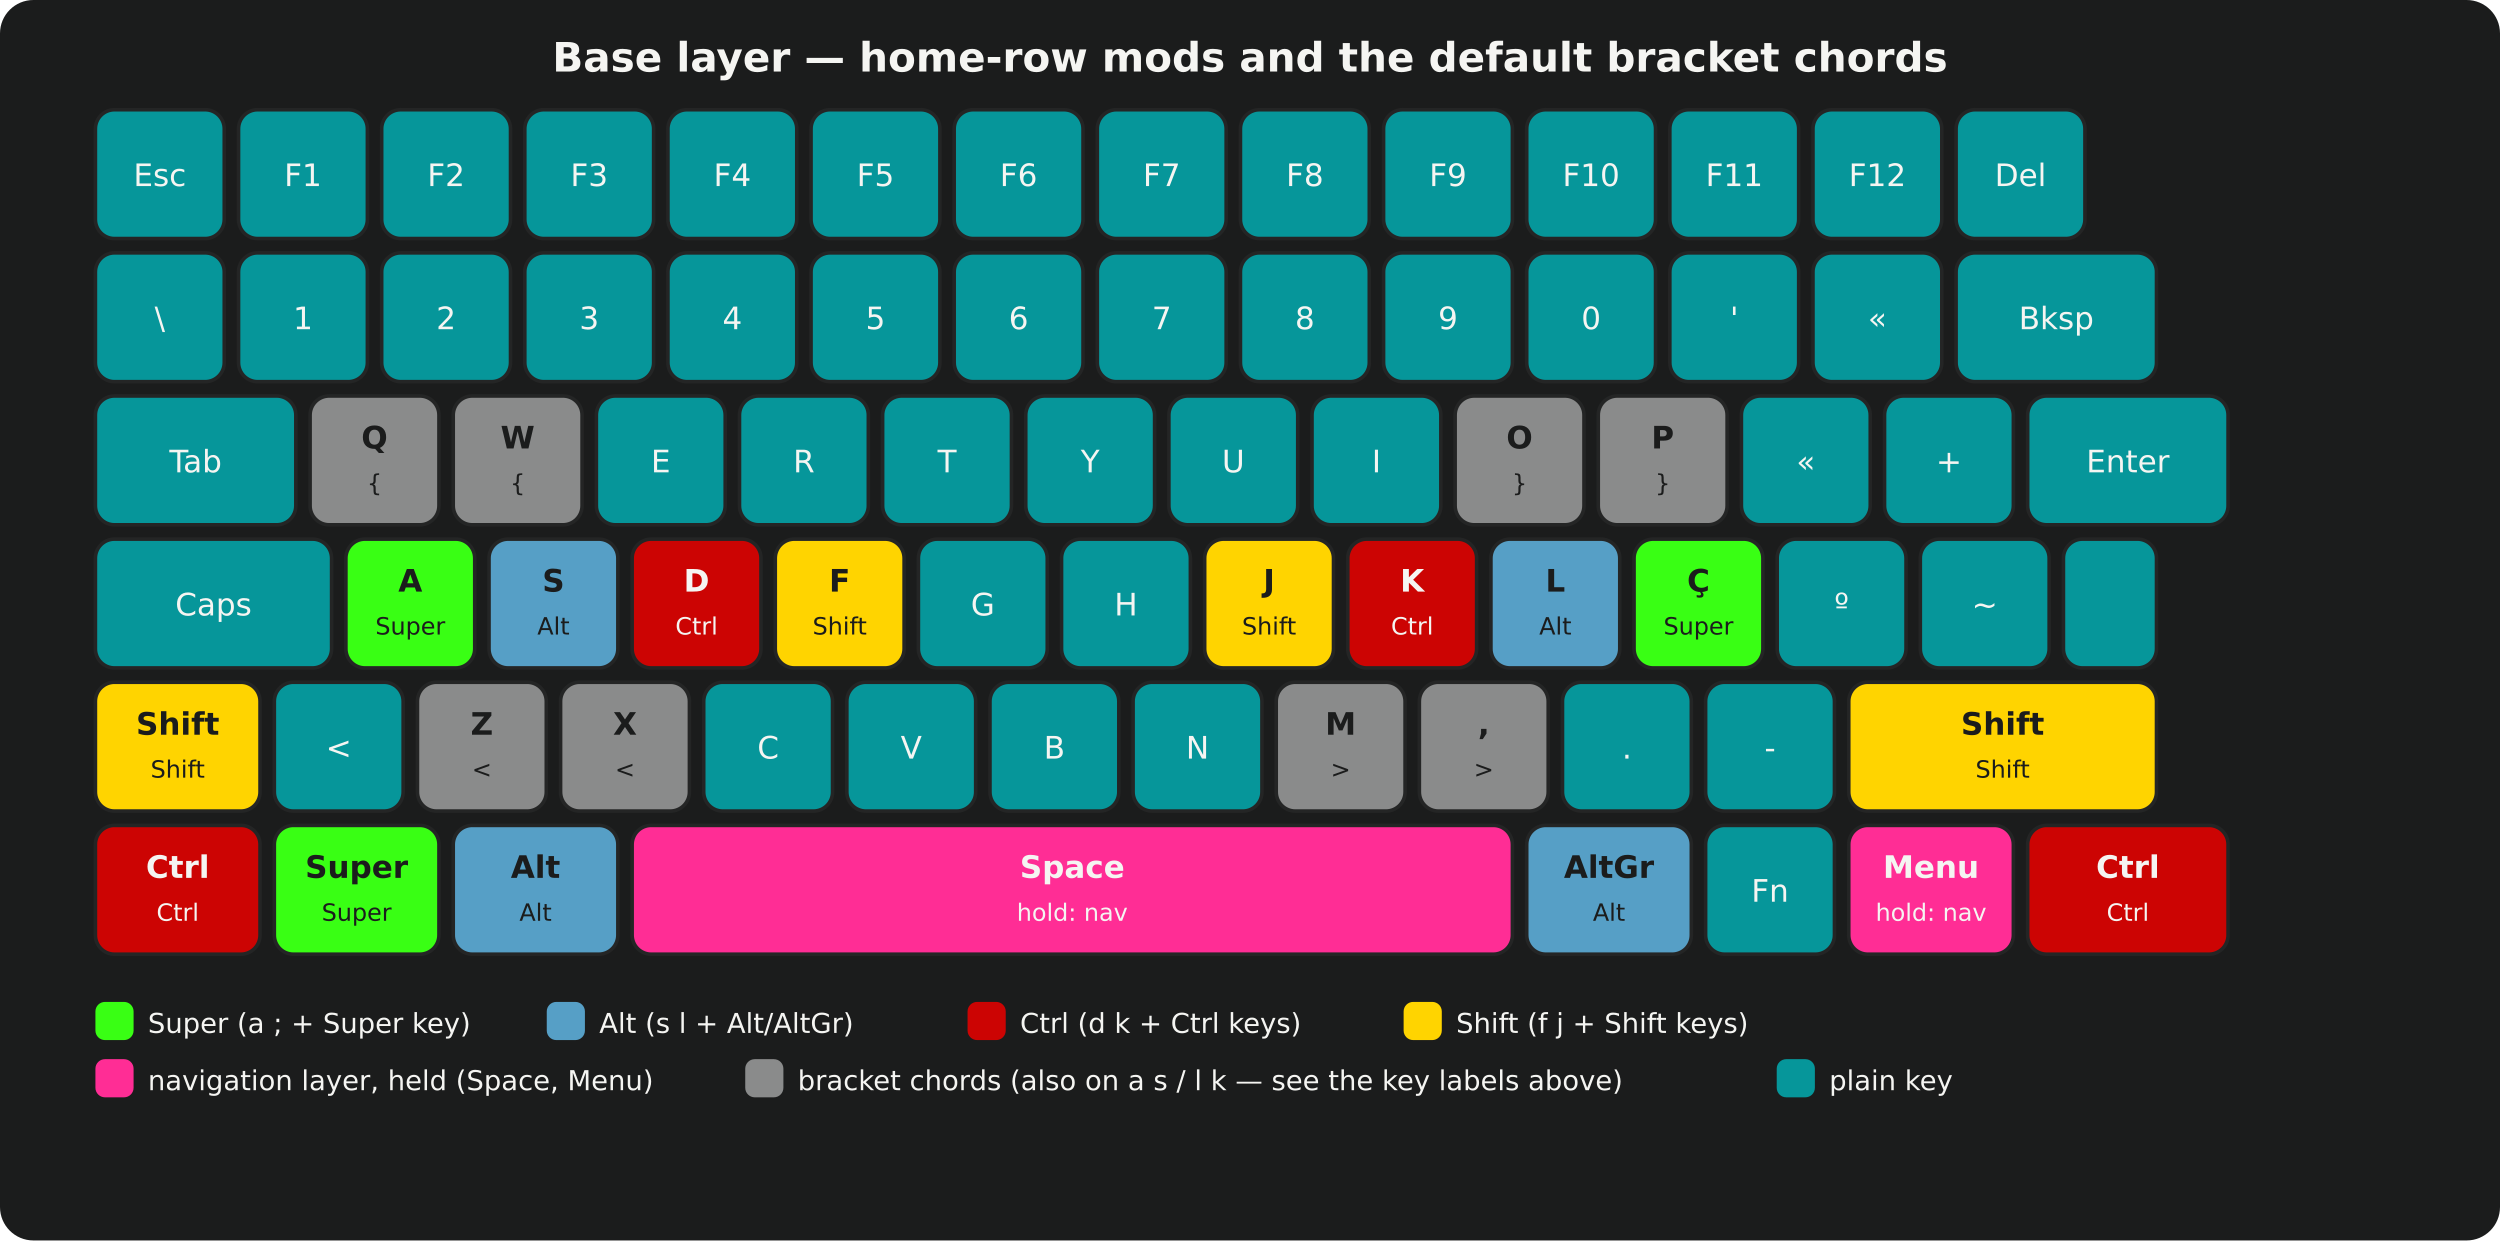
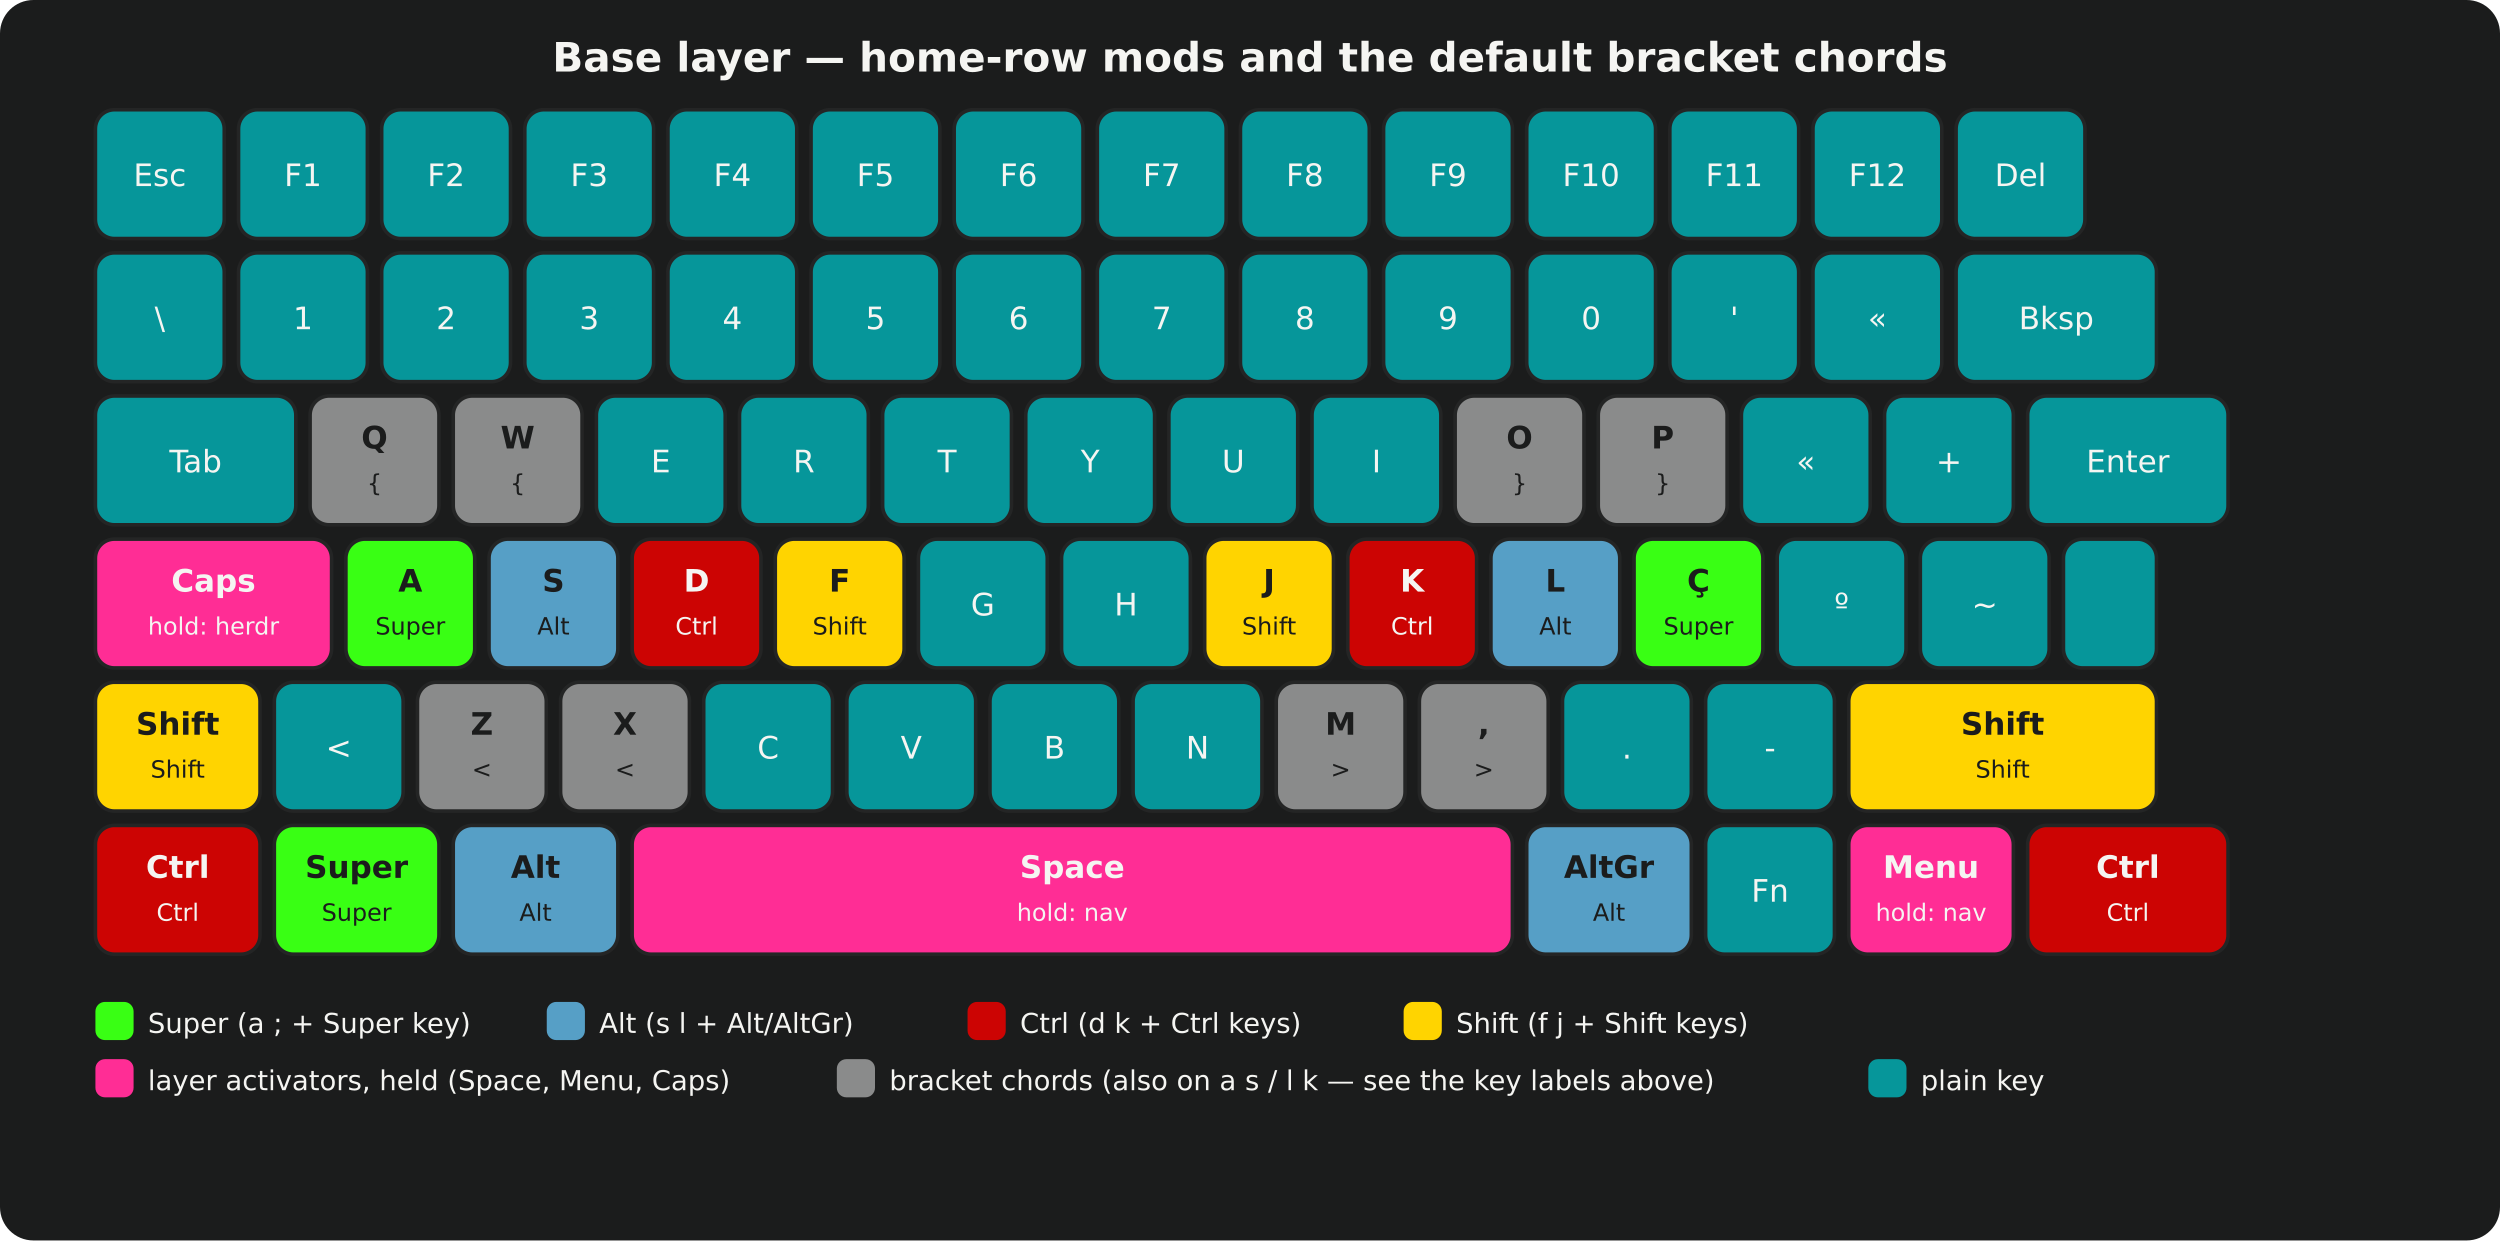
<svg xmlns="http://www.w3.org/2000/svg" width="1048" height="520" viewBox="0 0 1048 520" font-family="Ubuntu, DejaVu Sans, sans-serif">
  <rect width="1048" height="520" rx="14" fill="#1B1C1C" />
  <text x="524.0" y="30" text-anchor="middle" fill="#F5F5F2" font-size="17" font-weight="bold">Base layer — home-row mods and the default bracket chords</text>
  <rect x="40.0" y="46" width="54.0" height="54" rx="8" fill="#06969A" stroke="#242525" stroke-width="1.5" />
  <text x="67.0" y="78.0" text-anchor="middle" fill="#F5F5F2" font-size="13">Esc</text>
  <rect x="100.0" y="46" width="54.0" height="54" rx="8" fill="#06969A" stroke="#242525" stroke-width="1.5" />
  <text x="127.0" y="78.0" text-anchor="middle" fill="#F5F5F2" font-size="13">F1</text>
  <rect x="160.0" y="46" width="54.0" height="54" rx="8" fill="#06969A" stroke="#242525" stroke-width="1.5" />
  <text x="187.0" y="78.0" text-anchor="middle" fill="#F5F5F2" font-size="13">F2</text>
  <rect x="220.0" y="46" width="54.0" height="54" rx="8" fill="#06969A" stroke="#242525" stroke-width="1.5" />
  <text x="247.0" y="78.0" text-anchor="middle" fill="#F5F5F2" font-size="13">F3</text>
  <rect x="280.0" y="46" width="54.0" height="54" rx="8" fill="#06969A" stroke="#242525" stroke-width="1.5" />
  <text x="307.0" y="78.0" text-anchor="middle" fill="#F5F5F2" font-size="13">F4</text>
  <rect x="340.0" y="46" width="54.0" height="54" rx="8" fill="#06969A" stroke="#242525" stroke-width="1.5" />
  <text x="367.0" y="78.0" text-anchor="middle" fill="#F5F5F2" font-size="13">F5</text>
  <rect x="400.0" y="46" width="54.0" height="54" rx="8" fill="#06969A" stroke="#242525" stroke-width="1.5" />
  <text x="427.0" y="78.0" text-anchor="middle" fill="#F5F5F2" font-size="13">F6</text>
  <rect x="460.0" y="46" width="54.0" height="54" rx="8" fill="#06969A" stroke="#242525" stroke-width="1.5" />
  <text x="487.0" y="78.0" text-anchor="middle" fill="#F5F5F2" font-size="13">F7</text>
  <rect x="520.0" y="46" width="54.0" height="54" rx="8" fill="#06969A" stroke="#242525" stroke-width="1.5" />
  <text x="547.0" y="78.0" text-anchor="middle" fill="#F5F5F2" font-size="13">F8</text>
  <rect x="580.0" y="46" width="54.0" height="54" rx="8" fill="#06969A" stroke="#242525" stroke-width="1.5" />
  <text x="607.0" y="78.0" text-anchor="middle" fill="#F5F5F2" font-size="13">F9</text>
  <rect x="640.0" y="46" width="54.0" height="54" rx="8" fill="#06969A" stroke="#242525" stroke-width="1.5" />
  <text x="667.0" y="78.0" text-anchor="middle" fill="#F5F5F2" font-size="13">F10</text>
  <rect x="700.0" y="46" width="54.0" height="54" rx="8" fill="#06969A" stroke="#242525" stroke-width="1.5" />
  <text x="727.0" y="78.0" text-anchor="middle" fill="#F5F5F2" font-size="13">F11</text>
  <rect x="760.0" y="46" width="54.0" height="54" rx="8" fill="#06969A" stroke="#242525" stroke-width="1.5" />
  <text x="787.0" y="78.0" text-anchor="middle" fill="#F5F5F2" font-size="13">F12</text>
  <rect x="820.0" y="46" width="54.0" height="54" rx="8" fill="#06969A" stroke="#242525" stroke-width="1.5" />
  <text x="847.0" y="78.0" text-anchor="middle" fill="#F5F5F2" font-size="13">Del</text>
  <rect x="40.0" y="106" width="54.0" height="54" rx="8" fill="#06969A" stroke="#242525" stroke-width="1.5" />
  <text x="67.0" y="138.0" text-anchor="middle" fill="#F5F5F2" font-size="13">\</text>
  <rect x="100.0" y="106" width="54.0" height="54" rx="8" fill="#06969A" stroke="#242525" stroke-width="1.5" />
  <text x="127.0" y="138.0" text-anchor="middle" fill="#F5F5F2" font-size="13">1</text>
  <rect x="160.0" y="106" width="54.0" height="54" rx="8" fill="#06969A" stroke="#242525" stroke-width="1.5" />
  <text x="187.0" y="138.0" text-anchor="middle" fill="#F5F5F2" font-size="13">2</text>
  <rect x="220.0" y="106" width="54.0" height="54" rx="8" fill="#06969A" stroke="#242525" stroke-width="1.5" />
  <text x="247.0" y="138.0" text-anchor="middle" fill="#F5F5F2" font-size="13">3</text>
  <rect x="280.0" y="106" width="54.0" height="54" rx="8" fill="#06969A" stroke="#242525" stroke-width="1.5" />
  <text x="307.0" y="138.0" text-anchor="middle" fill="#F5F5F2" font-size="13">4</text>
  <rect x="340.0" y="106" width="54.0" height="54" rx="8" fill="#06969A" stroke="#242525" stroke-width="1.5" />
  <text x="367.0" y="138.0" text-anchor="middle" fill="#F5F5F2" font-size="13">5</text>
  <rect x="400.0" y="106" width="54.0" height="54" rx="8" fill="#06969A" stroke="#242525" stroke-width="1.5" />
  <text x="427.0" y="138.0" text-anchor="middle" fill="#F5F5F2" font-size="13">6</text>
  <rect x="460.0" y="106" width="54.0" height="54" rx="8" fill="#06969A" stroke="#242525" stroke-width="1.5" />
  <text x="487.0" y="138.0" text-anchor="middle" fill="#F5F5F2" font-size="13">7</text>
  <rect x="520.0" y="106" width="54.0" height="54" rx="8" fill="#06969A" stroke="#242525" stroke-width="1.5" />
  <text x="547.0" y="138.0" text-anchor="middle" fill="#F5F5F2" font-size="13">8</text>
  <rect x="580.0" y="106" width="54.0" height="54" rx="8" fill="#06969A" stroke="#242525" stroke-width="1.5" />
  <text x="607.0" y="138.0" text-anchor="middle" fill="#F5F5F2" font-size="13">9</text>
  <rect x="640.0" y="106" width="54.0" height="54" rx="8" fill="#06969A" stroke="#242525" stroke-width="1.5" />
  <text x="667.0" y="138.0" text-anchor="middle" fill="#F5F5F2" font-size="13">0</text>
  <rect x="700.0" y="106" width="54.0" height="54" rx="8" fill="#06969A" stroke="#242525" stroke-width="1.5" />
  <text x="727.0" y="138.0" text-anchor="middle" fill="#F5F5F2" font-size="13">'</text>
  <rect x="760.0" y="106" width="54.0" height="54" rx="8" fill="#06969A" stroke="#242525" stroke-width="1.5" />
  <text x="787.0" y="138.0" text-anchor="middle" fill="#F5F5F2" font-size="13">«</text>
  <rect x="820.0" y="106" width="84.0" height="54" rx="8" fill="#06969A" stroke="#242525" stroke-width="1.5" />
  <text x="862.0" y="138.0" text-anchor="middle" fill="#F5F5F2" font-size="13">Bksp</text>
  <rect x="40.0" y="166" width="84.0" height="54" rx="8" fill="#06969A" stroke="#242525" stroke-width="1.5" />
  <text x="82.0" y="198.0" text-anchor="middle" fill="#F5F5F2" font-size="13">Tab</text>
  <rect x="130.0" y="166" width="54.0" height="54" rx="8" fill="#8A8B8B" stroke="#242525" stroke-width="1.5" />
  <text x="157.0" y="188" text-anchor="middle" fill="#1B1C1C" font-size="13" font-weight="bold">Q</text>
  <text x="157.0" y="206" text-anchor="middle" fill="#1B1C1C" font-size="10">{</text>
  <rect x="190.0" y="166" width="54.0" height="54" rx="8" fill="#8A8B8B" stroke="#242525" stroke-width="1.5" />
  <text x="217.0" y="188" text-anchor="middle" fill="#1B1C1C" font-size="13" font-weight="bold">W</text>
  <text x="217.0" y="206" text-anchor="middle" fill="#1B1C1C" font-size="10">{</text>
  <rect x="250.0" y="166" width="54.0" height="54" rx="8" fill="#06969A" stroke="#242525" stroke-width="1.5" />
  <text x="277.0" y="198.0" text-anchor="middle" fill="#F5F5F2" font-size="13">E</text>
  <rect x="310.0" y="166" width="54.0" height="54" rx="8" fill="#06969A" stroke="#242525" stroke-width="1.5" />
  <text x="337.0" y="198.0" text-anchor="middle" fill="#F5F5F2" font-size="13">R</text>
  <rect x="370.0" y="166" width="54.0" height="54" rx="8" fill="#06969A" stroke="#242525" stroke-width="1.5" />
  <text x="397.0" y="198.0" text-anchor="middle" fill="#F5F5F2" font-size="13">T</text>
  <rect x="430.0" y="166" width="54.0" height="54" rx="8" fill="#06969A" stroke="#242525" stroke-width="1.5" />
  <text x="457.0" y="198.0" text-anchor="middle" fill="#F5F5F2" font-size="13">Y</text>
  <rect x="490.0" y="166" width="54.0" height="54" rx="8" fill="#06969A" stroke="#242525" stroke-width="1.5" />
  <text x="517.0" y="198.0" text-anchor="middle" fill="#F5F5F2" font-size="13">U</text>
  <rect x="550.0" y="166" width="54.0" height="54" rx="8" fill="#06969A" stroke="#242525" stroke-width="1.5" />
  <text x="577.0" y="198.0" text-anchor="middle" fill="#F5F5F2" font-size="13">I</text>
  <rect x="610.0" y="166" width="54.0" height="54" rx="8" fill="#8A8B8B" stroke="#242525" stroke-width="1.5" />
  <text x="637.0" y="188" text-anchor="middle" fill="#1B1C1C" font-size="13" font-weight="bold">O</text>
  <text x="637.0" y="206" text-anchor="middle" fill="#1B1C1C" font-size="10">}</text>
  <rect x="670.0" y="166" width="54.0" height="54" rx="8" fill="#8A8B8B" stroke="#242525" stroke-width="1.5" />
  <text x="697.0" y="188" text-anchor="middle" fill="#1B1C1C" font-size="13" font-weight="bold">P</text>
  <text x="697.0" y="206" text-anchor="middle" fill="#1B1C1C" font-size="10">}</text>
  <rect x="730.0" y="166" width="54.0" height="54" rx="8" fill="#06969A" stroke="#242525" stroke-width="1.5" />
  <text x="757.0" y="198.0" text-anchor="middle" fill="#F5F5F2" font-size="13">«</text>
  <rect x="790.0" y="166" width="54.0" height="54" rx="8" fill="#06969A" stroke="#242525" stroke-width="1.5" />
  <text x="817.0" y="198.0" text-anchor="middle" fill="#F5F5F2" font-size="13">+</text>
  <rect x="850.0" y="166" width="84.0" height="54" rx="8" fill="#06969A" stroke="#242525" stroke-width="1.5" />
  <text x="892.0" y="198.0" text-anchor="middle" fill="#F5F5F2" font-size="13">Enter</text>
-   <rect x="40.0" y="226" width="99.0" height="54" rx="8" fill="#06969A" stroke="#242525" stroke-width="1.5" />
-   <text x="89.5" y="258.0" text-anchor="middle" fill="#F5F5F2" font-size="13">Caps</text>
+   <rect x="40.0" y="226" width="99.0" height="54" rx="8" fill="#FF2D95" stroke="#242525" stroke-width="1.5" />
+   <text x="89.5" y="248" text-anchor="middle" fill="#F5F5F2" font-size="13" font-weight="bold">Caps</text>
+   <text x="89.5" y="266" text-anchor="middle" fill="#F5F5F2" font-size="10">hold: herdr</text>
  <rect x="145.0" y="226" width="54.0" height="54" rx="8" fill="#39FF14" stroke="#242525" stroke-width="1.5" />
  <text x="172.0" y="248" text-anchor="middle" fill="#1B1C1C" font-size="13" font-weight="bold">A</text>
  <text x="172.0" y="266" text-anchor="middle" fill="#1B1C1C" font-size="10">Super</text>
  <rect x="205.0" y="226" width="54.0" height="54" rx="8" fill="#569FC6" stroke="#242525" stroke-width="1.5" />
  <text x="232.0" y="248" text-anchor="middle" fill="#1B1C1C" font-size="13" font-weight="bold">S</text>
  <text x="232.0" y="266" text-anchor="middle" fill="#1B1C1C" font-size="10">Alt</text>
  <rect x="265.0" y="226" width="54.0" height="54" rx="8" fill="#CC0403" stroke="#242525" stroke-width="1.5" />
  <text x="292.0" y="248" text-anchor="middle" fill="#F5F5F2" font-size="13" font-weight="bold">D</text>
  <text x="292.0" y="266" text-anchor="middle" fill="#F5F5F2" font-size="10">Ctrl</text>
  <rect x="325.0" y="226" width="54.0" height="54" rx="8" fill="#FFD400" stroke="#242525" stroke-width="1.5" />
  <text x="352.0" y="248" text-anchor="middle" fill="#1B1C1C" font-size="13" font-weight="bold">F</text>
  <text x="352.0" y="266" text-anchor="middle" fill="#1B1C1C" font-size="10">Shift</text>
  <rect x="385.0" y="226" width="54.0" height="54" rx="8" fill="#06969A" stroke="#242525" stroke-width="1.5" />
  <text x="412.0" y="258.0" text-anchor="middle" fill="#F5F5F2" font-size="13">G</text>
  <rect x="445.0" y="226" width="54.0" height="54" rx="8" fill="#06969A" stroke="#242525" stroke-width="1.5" />
  <text x="472.0" y="258.0" text-anchor="middle" fill="#F5F5F2" font-size="13">H</text>
  <rect x="505.0" y="226" width="54.0" height="54" rx="8" fill="#FFD400" stroke="#242525" stroke-width="1.5" />
  <text x="532.0" y="248" text-anchor="middle" fill="#1B1C1C" font-size="13" font-weight="bold">J</text>
  <text x="532.0" y="266" text-anchor="middle" fill="#1B1C1C" font-size="10">Shift</text>
  <rect x="565.0" y="226" width="54.0" height="54" rx="8" fill="#CC0403" stroke="#242525" stroke-width="1.5" />
  <text x="592.0" y="248" text-anchor="middle" fill="#F5F5F2" font-size="13" font-weight="bold">K</text>
  <text x="592.0" y="266" text-anchor="middle" fill="#F5F5F2" font-size="10">Ctrl</text>
  <rect x="625.0" y="226" width="54.0" height="54" rx="8" fill="#569FC6" stroke="#242525" stroke-width="1.5" />
  <text x="652.0" y="248" text-anchor="middle" fill="#1B1C1C" font-size="13" font-weight="bold">L</text>
  <text x="652.0" y="266" text-anchor="middle" fill="#1B1C1C" font-size="10">Alt</text>
  <rect x="685.0" y="226" width="54.0" height="54" rx="8" fill="#39FF14" stroke="#242525" stroke-width="1.5" />
  <text x="712.0" y="248" text-anchor="middle" fill="#1B1C1C" font-size="13" font-weight="bold">Ç</text>
  <text x="712.0" y="266" text-anchor="middle" fill="#1B1C1C" font-size="10">Super</text>
  <rect x="745.0" y="226" width="54.0" height="54" rx="8" fill="#06969A" stroke="#242525" stroke-width="1.5" />
  <text x="772.0" y="258.0" text-anchor="middle" fill="#F5F5F2" font-size="13">º</text>
  <rect x="805.0" y="226" width="54.0" height="54" rx="8" fill="#06969A" stroke="#242525" stroke-width="1.5" />
  <text x="832.0" y="258.0" text-anchor="middle" fill="#F5F5F2" font-size="13">~</text>
  <rect x="865.0" y="226" width="39.0" height="54" rx="8" fill="#06969A" stroke="#242525" stroke-width="1.5" />
  <text x="884.5" y="258.0" text-anchor="middle" fill="#F5F5F2" font-size="13" />
  <rect x="40.0" y="286" width="69.0" height="54" rx="8" fill="#FFD400" stroke="#242525" stroke-width="1.5" />
  <text x="74.5" y="308" text-anchor="middle" fill="#1B1C1C" font-size="13" font-weight="bold">Shift</text>
  <text x="74.5" y="326" text-anchor="middle" fill="#1B1C1C" font-size="10">Shift</text>
  <rect x="115.0" y="286" width="54.0" height="54" rx="8" fill="#06969A" stroke="#242525" stroke-width="1.5" />
  <text x="142.0" y="318.0" text-anchor="middle" fill="#F5F5F2" font-size="13">&lt;</text>
  <rect x="175.0" y="286" width="54.0" height="54" rx="8" fill="#8A8B8B" stroke="#242525" stroke-width="1.5" />
  <text x="202.0" y="308" text-anchor="middle" fill="#1B1C1C" font-size="13" font-weight="bold">Z</text>
  <text x="202.0" y="326" text-anchor="middle" fill="#1B1C1C" font-size="10">&lt;</text>
  <rect x="235.0" y="286" width="54.0" height="54" rx="8" fill="#8A8B8B" stroke="#242525" stroke-width="1.5" />
  <text x="262.0" y="308" text-anchor="middle" fill="#1B1C1C" font-size="13" font-weight="bold">X</text>
  <text x="262.0" y="326" text-anchor="middle" fill="#1B1C1C" font-size="10">&lt;</text>
  <rect x="295.0" y="286" width="54.0" height="54" rx="8" fill="#06969A" stroke="#242525" stroke-width="1.5" />
  <text x="322.0" y="318.0" text-anchor="middle" fill="#F5F5F2" font-size="13">C</text>
  <rect x="355.0" y="286" width="54.0" height="54" rx="8" fill="#06969A" stroke="#242525" stroke-width="1.5" />
  <text x="382.0" y="318.0" text-anchor="middle" fill="#F5F5F2" font-size="13">V</text>
  <rect x="415.0" y="286" width="54.0" height="54" rx="8" fill="#06969A" stroke="#242525" stroke-width="1.5" />
  <text x="442.0" y="318.0" text-anchor="middle" fill="#F5F5F2" font-size="13">B</text>
  <rect x="475.0" y="286" width="54.0" height="54" rx="8" fill="#06969A" stroke="#242525" stroke-width="1.5" />
  <text x="502.0" y="318.0" text-anchor="middle" fill="#F5F5F2" font-size="13">N</text>
  <rect x="535.0" y="286" width="54.0" height="54" rx="8" fill="#8A8B8B" stroke="#242525" stroke-width="1.5" />
  <text x="562.0" y="308" text-anchor="middle" fill="#1B1C1C" font-size="13" font-weight="bold">M</text>
  <text x="562.0" y="326" text-anchor="middle" fill="#1B1C1C" font-size="10">&gt;</text>
  <rect x="595.0" y="286" width="54.0" height="54" rx="8" fill="#8A8B8B" stroke="#242525" stroke-width="1.5" />
  <text x="622.0" y="308" text-anchor="middle" fill="#1B1C1C" font-size="13" font-weight="bold">,</text>
  <text x="622.0" y="326" text-anchor="middle" fill="#1B1C1C" font-size="10">&gt;</text>
  <rect x="655.0" y="286" width="54.0" height="54" rx="8" fill="#06969A" stroke="#242525" stroke-width="1.5" />
  <text x="682.0" y="318.0" text-anchor="middle" fill="#F5F5F2" font-size="13">.</text>
  <rect x="715.0" y="286" width="54.0" height="54" rx="8" fill="#06969A" stroke="#242525" stroke-width="1.5" />
  <text x="742.0" y="318.0" text-anchor="middle" fill="#F5F5F2" font-size="13">-</text>
  <rect x="775.0" y="286" width="129.0" height="54" rx="8" fill="#FFD400" stroke="#242525" stroke-width="1.5" />
  <text x="839.5" y="308" text-anchor="middle" fill="#1B1C1C" font-size="13" font-weight="bold">Shift</text>
  <text x="839.5" y="326" text-anchor="middle" fill="#1B1C1C" font-size="10">Shift</text>
  <rect x="40.0" y="346" width="69.0" height="54" rx="8" fill="#CC0403" stroke="#242525" stroke-width="1.5" />
  <text x="74.5" y="368" text-anchor="middle" fill="#F5F5F2" font-size="13" font-weight="bold">Ctrl</text>
  <text x="74.5" y="386" text-anchor="middle" fill="#F5F5F2" font-size="10">Ctrl</text>
  <rect x="115.0" y="346" width="69.0" height="54" rx="8" fill="#39FF14" stroke="#242525" stroke-width="1.5" />
  <text x="149.5" y="368" text-anchor="middle" fill="#1B1C1C" font-size="13" font-weight="bold">Super</text>
  <text x="149.5" y="386" text-anchor="middle" fill="#1B1C1C" font-size="10">Super</text>
  <rect x="190.0" y="346" width="69.0" height="54" rx="8" fill="#569FC6" stroke="#242525" stroke-width="1.5" />
  <text x="224.5" y="368" text-anchor="middle" fill="#1B1C1C" font-size="13" font-weight="bold">Alt</text>
  <text x="224.5" y="386" text-anchor="middle" fill="#1B1C1C" font-size="10">Alt</text>
  <rect x="265.0" y="346" width="369.0" height="54" rx="8" fill="#FF2D95" stroke="#242525" stroke-width="1.5" />
  <text x="449.5" y="368" text-anchor="middle" fill="#F5F5F2" font-size="13" font-weight="bold">Space</text>
  <text x="449.5" y="386" text-anchor="middle" fill="#F5F5F2" font-size="10">hold: nav</text>
  <rect x="640.0" y="346" width="69.0" height="54" rx="8" fill="#569FC6" stroke="#242525" stroke-width="1.5" />
  <text x="674.5" y="368" text-anchor="middle" fill="#1B1C1C" font-size="13" font-weight="bold">AltGr</text>
  <text x="674.5" y="386" text-anchor="middle" fill="#1B1C1C" font-size="10">Alt</text>
  <rect x="715.0" y="346" width="54.0" height="54" rx="8" fill="#06969A" stroke="#242525" stroke-width="1.5" />
  <text x="742.0" y="378.0" text-anchor="middle" fill="#F5F5F2" font-size="13">Fn</text>
  <rect x="775.0" y="346" width="69.0" height="54" rx="8" fill="#FF2D95" stroke="#242525" stroke-width="1.5" />
  <text x="809.5" y="368" text-anchor="middle" fill="#F5F5F2" font-size="13" font-weight="bold">Menu</text>
  <text x="809.5" y="386" text-anchor="middle" fill="#F5F5F2" font-size="10">hold: nav</text>
  <rect x="850.0" y="346" width="84.0" height="54" rx="8" fill="#CC0403" stroke="#242525" stroke-width="1.5" />
  <text x="892.0" y="368" text-anchor="middle" fill="#F5F5F2" font-size="13" font-weight="bold">Ctrl</text>
  <text x="892.0" y="386" text-anchor="middle" fill="#F5F5F2" font-size="10">Ctrl</text>
  <rect x="40.0" y="420" width="16" height="16" rx="4" fill="#39FF14" />
  <text x="62.0" y="433" fill="#F5F5F2" font-size="11.5">Super (a ; + Super key)</text>
  <rect x="229.2" y="420" width="16" height="16" rx="4" fill="#569FC6" />
  <text x="251.2" y="433" fill="#F5F5F2" font-size="11.5">Alt (s l + Alt/AltGr)</text>
  <rect x="405.6" y="420" width="16" height="16" rx="4" fill="#CC0403" />
  <text x="427.6" y="433" fill="#F5F5F2" font-size="11.5">Ctrl (d k + Ctrl keys)</text>
  <rect x="588.4" y="420" width="16" height="16" rx="4" fill="#FFD400" />
  <text x="610.4" y="433" fill="#F5F5F2" font-size="11.5">Shift (f j + Shift keys)</text>
  <rect x="40.0" y="444" width="16" height="16" rx="4" fill="#FF2D95" />
-   <text x="62.0" y="457" fill="#F5F5F2" font-size="11.5">navigation layer, held (Space, Menu)</text>
-   <rect x="312.4" y="444" width="16" height="16" rx="4" fill="#8A8B8B" />
-   <text x="334.4" y="457" fill="#F5F5F2" font-size="11.5">bracket chords (also on a s / l k — see the key labels above)</text>
-   <rect x="744.8" y="444" width="16" height="16" rx="4" fill="#06969A" />
-   <text x="766.8" y="457" fill="#F5F5F2" font-size="11.5">plain key</text>
+   <text x="62.0" y="457" fill="#F5F5F2" font-size="11.5">layer activators, held (Space, Menu, Caps)</text>
+   <rect x="350.8" y="444" width="16" height="16" rx="4" fill="#8A8B8B" />
+   <text x="372.8" y="457" fill="#F5F5F2" font-size="11.5">bracket chords (also on a s / l k — see the key labels above)</text>
+   <rect x="783.2" y="444" width="16" height="16" rx="4" fill="#06969A" />
+   <text x="805.2" y="457" fill="#F5F5F2" font-size="11.5">plain key</text>
</svg>
